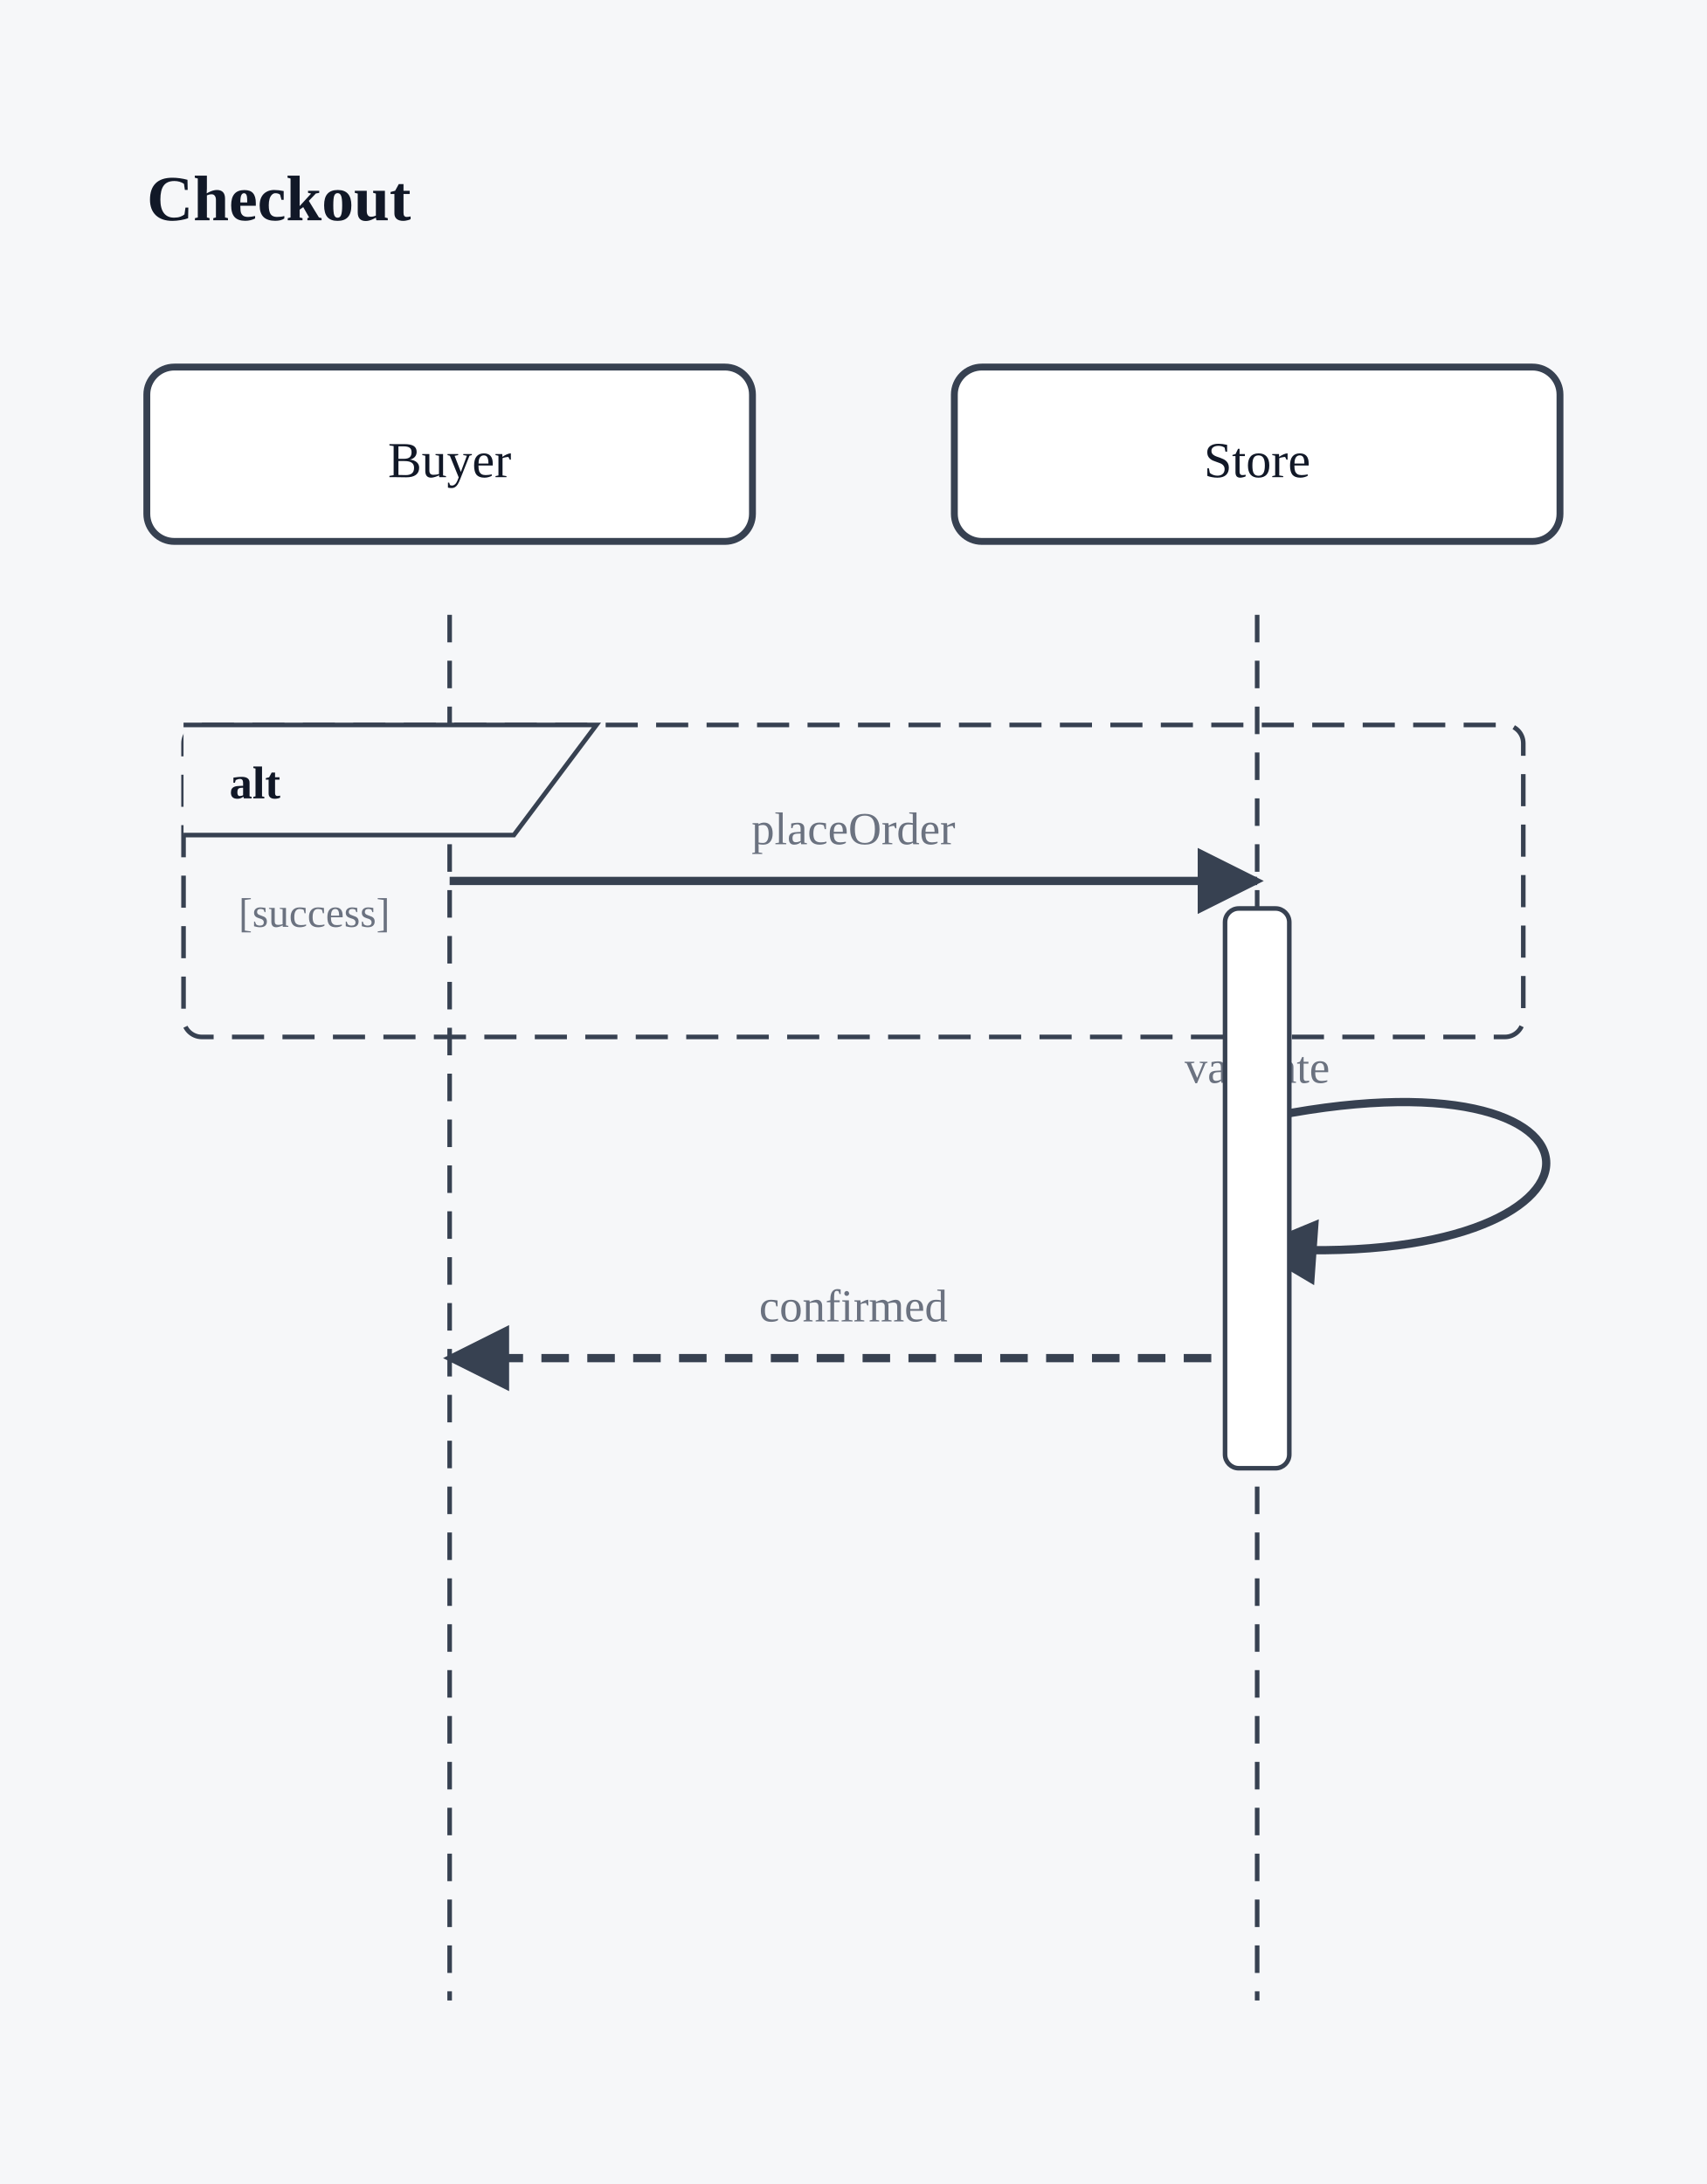
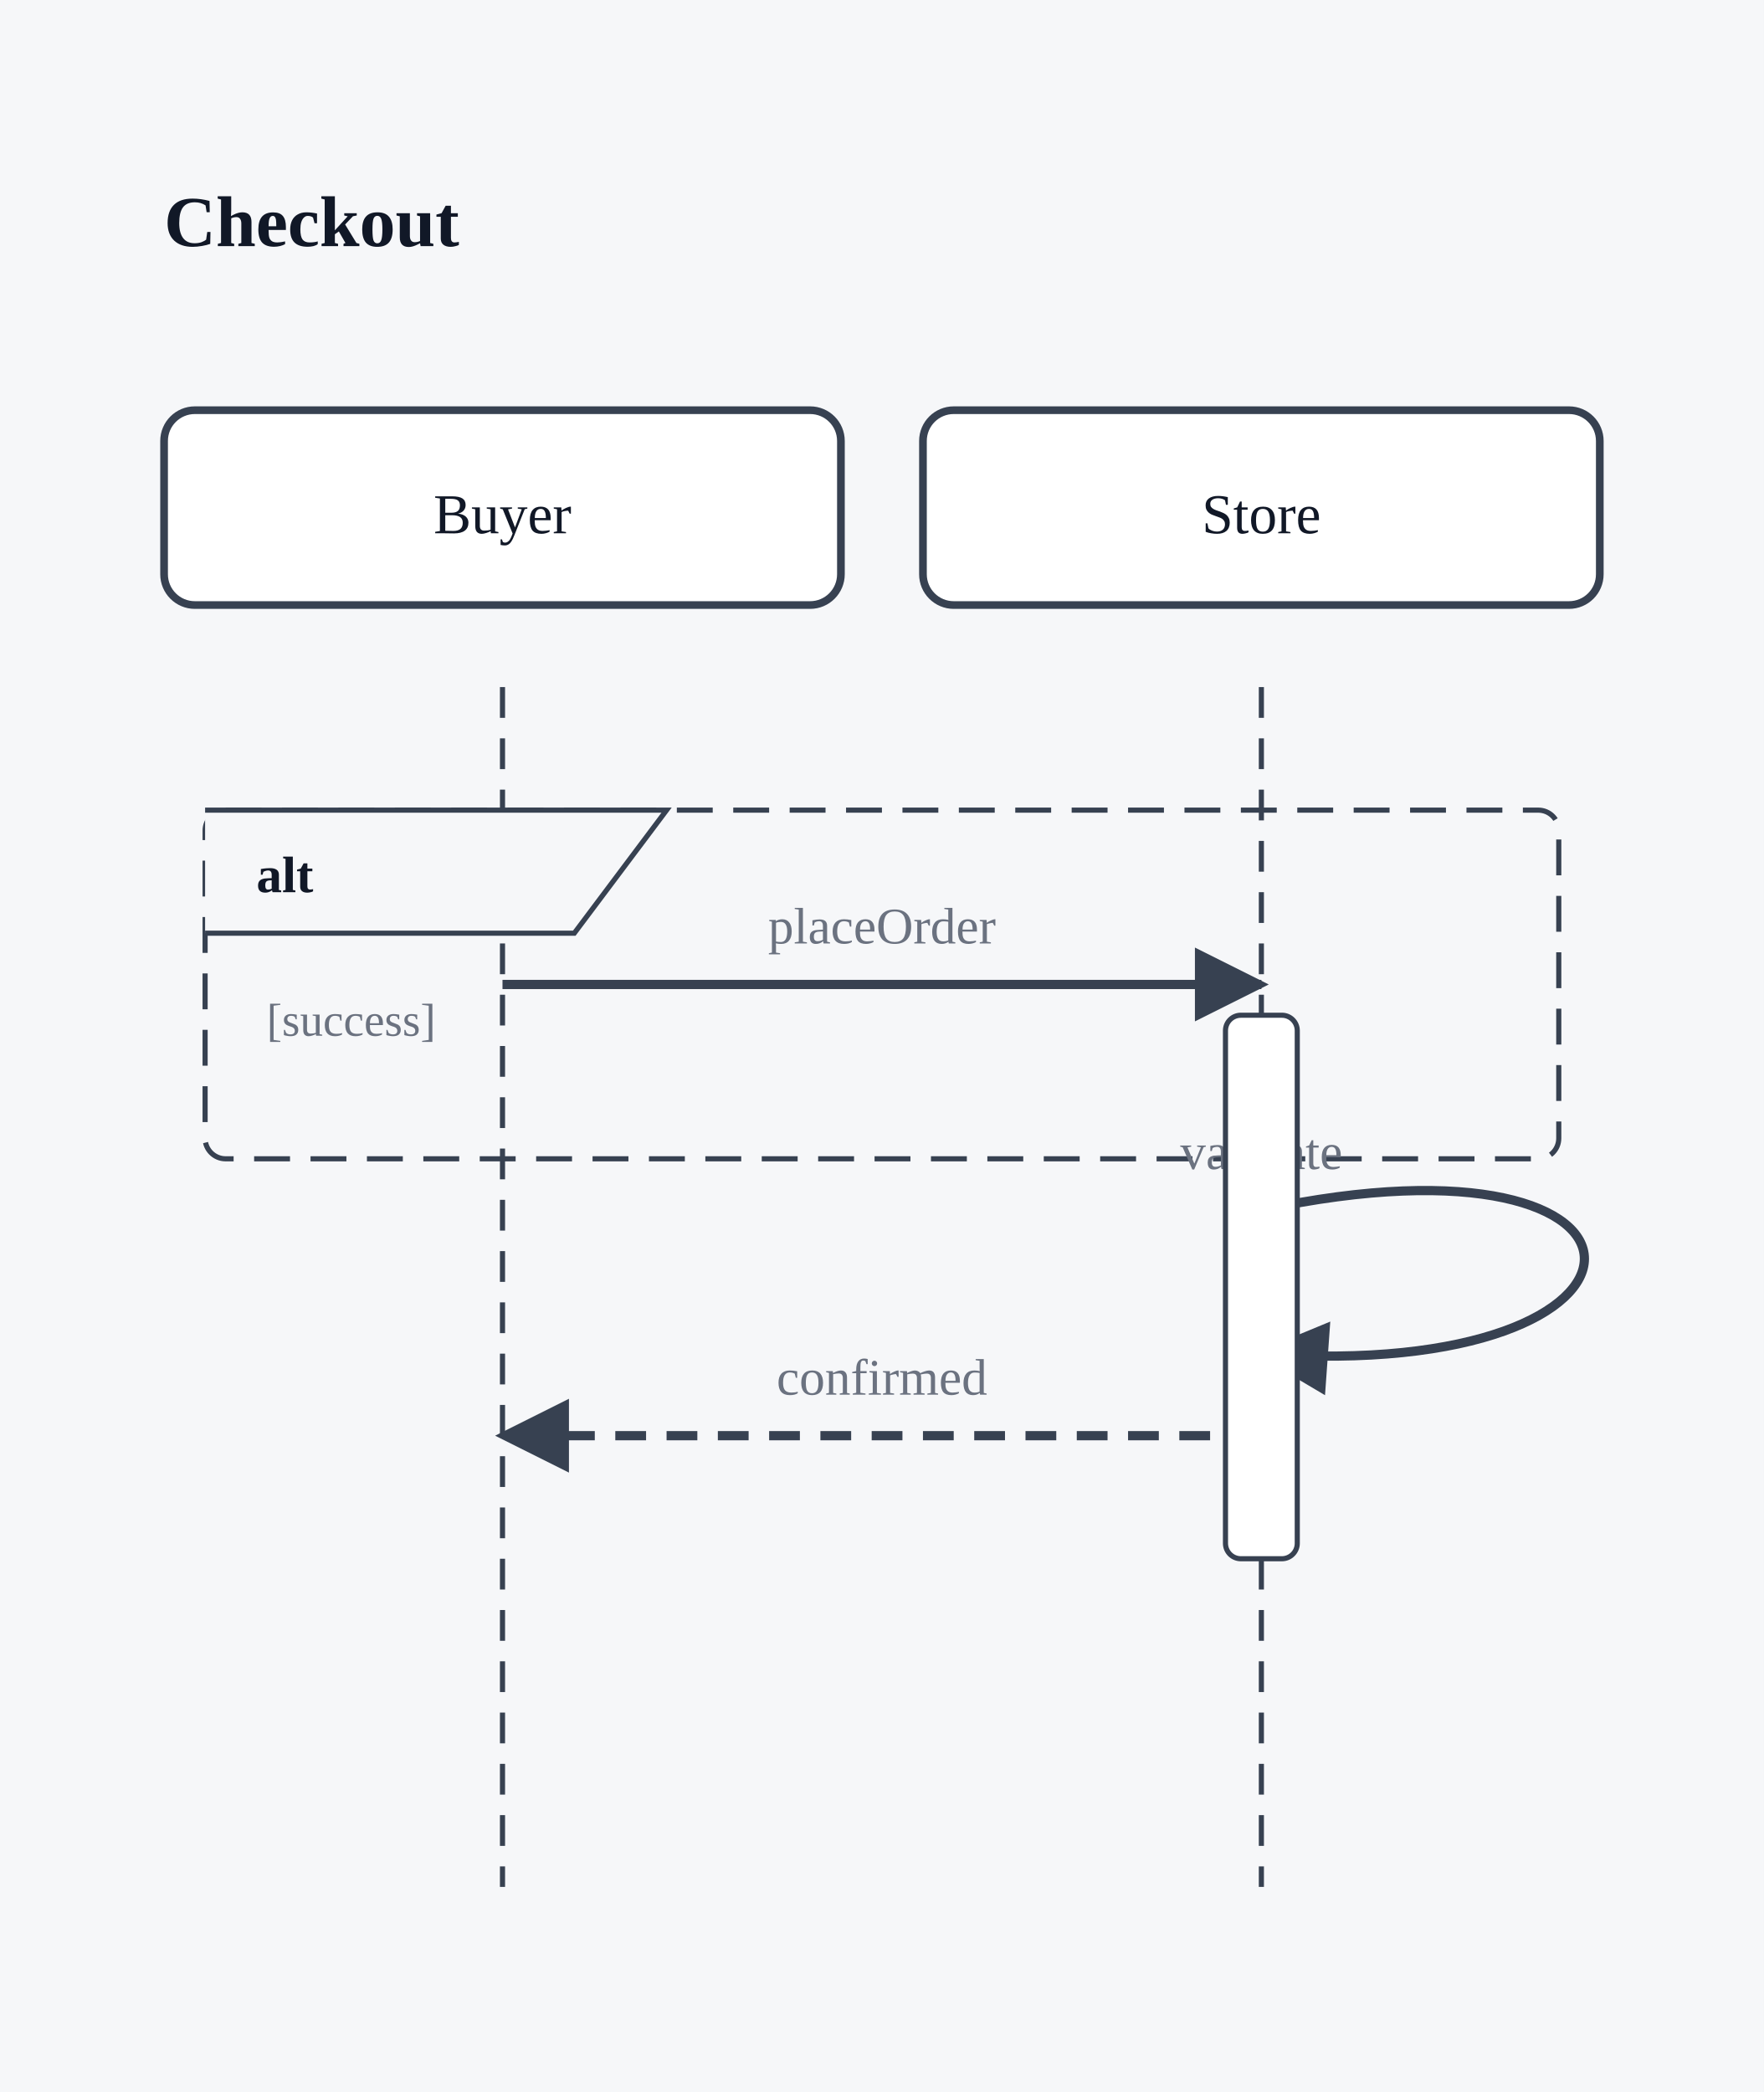
- <svg xmlns="http://www.w3.org/2000/svg" class="sysml-viz-svg" width="100%" height="100%" viewBox="388 -16 372 476" role="img" aria-label="Checkout" data-color-scheme="light" style="touch-action: none; cursor: grab;">
-   <rect class="viz-bg" x="388" y="-16" width="372" height="476" fill="#f6f7f9" />
+ <svg xmlns="http://www.w3.org/2000/svg" class="sysml-viz-svg" width="100%" height="100%" viewBox="402 -16 344 408" role="img" aria-label="Checkout" data-color-scheme="light" style="touch-action: none; cursor: grab;">
+   <rect class="viz-bg" x="402" y="-16" width="344" height="408" fill="#f6f7f9" />
  <defs>
    <marker id="viz-arrow" markerWidth="10" markerHeight="10" refX="9" refY="3" orient="auto" markerUnits="strokeWidth">
      <path d="M0,0 L0,6 L9,3 z" fill="#374151" />
    </marker>
    <marker id="general-d3-arrow" viewBox="0 -5 10 10" refX="8" refY="0" markerWidth="5" markerHeight="5" orient="auto">
      <path d="M0,-4L10,0L0,4" style="fill: #374151;" />
    </marker>
    <marker id="general-d3-arrow-open" viewBox="0 -5 10 10" refX="9" refY="0" markerWidth="8" markerHeight="8" orient="auto">
      <path d="M0,-4L10,0L0,4" style="fill: none; stroke: #374151; stroke-width: 1.3;" />
    </marker>
    <marker id="general-d3-specializes" viewBox="0 -6 12 12" refX="11" refY="0" markerWidth="8" markerHeight="8" orient="auto">
      <path d="M0,0L10,-4L10,4Z" style="fill: #ffffff; stroke: #374151; stroke-width: 1.2;" />
    </marker>
    <marker id="general-d3-defined-by" viewBox="-8 -6 20 12" refX="11" refY="0" markerWidth="13.5" markerHeight="8" orient="auto">
      <path d="M1,-4.5L11,0L1,4.5Z" style="fill: #ffffff; stroke: #374151; stroke-width: 1.2;" />
      <circle cx="-2.5" cy="-3" r="1.2" style="fill: #374151;" />
      <circle cx="-2.5" cy="3" r="1.2" style="fill: #374151;" />
    </marker>
    <marker id="general-d3-subsets" viewBox="0 -6 12 12" refX="11" refY="0" markerWidth="8" markerHeight="8" orient="auto">
      <path d="M1,-4.5L11,0L1,4.5Z" style="fill: #ffffff; stroke: #374151; stroke-width: 1.2;" />
    </marker>
    <marker id="general-d3-diamond" viewBox="0 -6 12 12" refX="2" refY="0" markerWidth="7" markerHeight="7" orient="auto">
      <path d="M0,0L5,-4L10,0L5,4Z" style="fill: #374151;" />
    </marker>
    <marker id="ibd-connection-dot" viewBox="-5 -5 10 10" refX="0" refY="0" markerWidth="5" markerHeight="5" orient="auto">
      <circle r="3" style="fill: #ffffff; stroke: #374151; stroke-width: 1.5;" />
    </marker>
    <marker id="ibd-flow-arrow" viewBox="0 -5 10 10" refX="10" refY="0" markerWidth="8" markerHeight="8" orient="auto">
      <path d="M0,-4L10,0L0,4Z" style="fill: #374151;" />
    </marker>
    <marker id="ibd-interface-arrow" viewBox="0 -5 10 10" refX="10" refY="0" markerWidth="8" markerHeight="8" orient="auto">
      <path d="M0,-4L10,0L0,4Z" style="fill: none; stroke: #374151; stroke-width: 1.5;" />
    </marker>
    <marker id="sequence-arrow-sync" viewBox="0 -5 10 10" refX="9" refY="0" markerWidth="8" markerHeight="8" orient="auto">
      <path d="M0,-5L10,0L0,5" style="fill: #374151;" />
    </marker>
  </defs>
  <style class="sysml-node-chrome-style">.sysml-disclosure { cursor: pointer; outline: none; }
.sysml-disclosure .sysml-disclosure-box,
.sysml-disclosure .sysml-disclosure-glyph { pointer-events: none; }
.sysml-disclosure:hover .sysml-disclosure-target { fill: #e5e7eb !important; fill-opacity: 0.55; }
.sysml-disclosure:hover .sysml-disclosure-box { fill: #e5e7eb; stroke: #374151; }
.sysml-disclosure:focus-visible .sysml-disclosure-target { stroke: #2563eb; stroke-width: 2px; fill: #e5e7eb !important; fill-opacity: 0.35; }
.sysml-disclosure:focus-visible .sysml-disclosure-box { stroke: #2563eb; }
.sysml-compartment-label text { user-select: none; }
.viz-node text { user-select: none; }</style>
  <g class="viz-root">
-     <text x="420" y="32" text-anchor="start" style="font-size: 14px; font-weight: 700; fill: #111827;">Checkout</text>
+     <text x="434" y="32" text-anchor="start" style="font-size: 14px; font-weight: 700; fill: #111827;">Checkout</text>
    <g class="sequence-lifelines">
      <g class="sequence-lifeline" data-node-id="buyer" style="cursor: ;">
-         <rect class="node-background" data-original-stroke="#374151" data-original-width="1.5px" x="420" y="64" width="132" height="38" rx="6" style="fill: #ffffff; stroke: #374151; stroke-width: 1.5px;" />
-         <text x="486" y="88" text-anchor="middle" style="font-size: 11px; fill: #111827;">Buyer</text>
-         <line x1="486" y1="118" x2="486" y2="420" style="stroke: #374151; stroke-dasharray: 6,4;" />
+         <rect class="node-background" data-original-stroke="#374151" data-original-width="1.5px" x="434" y="64" width="132" height="38" rx="6" style="fill: #ffffff; stroke: #374151; stroke-width: 1.5px;" />
+         <text x="500" y="88" text-anchor="middle" style="font-size: 11px; fill: #111827;">Buyer</text>
+         <line x1="500" y1="118" x2="500" y2="352" style="stroke: #374151; stroke-dasharray: 6,4;" />
      </g>
      <g class="sequence-lifeline" data-node-id="store" style="cursor: ;">
-         <rect class="node-background" data-original-stroke="#374151" data-original-width="1.5px" x="596" y="64" width="132" height="38" rx="6" style="fill: #ffffff; stroke: #374151; stroke-width: 1.5px;" />
-         <text x="662" y="88" text-anchor="middle" style="font-size: 11px; fill: #111827;">Store</text>
-         <line x1="662" y1="118" x2="662" y2="420" style="stroke: #374151; stroke-dasharray: 6,4;" />
+         <rect class="node-background" data-original-stroke="#374151" data-original-width="1.5px" x="582" y="64" width="132" height="38" rx="6" style="fill: #ffffff; stroke: #374151; stroke-width: 1.5px;" />
+         <text x="648" y="88" text-anchor="middle" style="font-size: 11px; fill: #111827;">Store</text>
+         <line x1="648" y1="118" x2="648" y2="352" style="stroke: #374151; stroke-dasharray: 6,4;" />
      </g>
    </g>
    <g class="sequence-fragments">
      <g class="sequence-fragment sequence-fragment-alt">
-         <rect x="428" y="142" width="292" height="68" rx="4" style="fill: none; stroke: #374151; stroke-dasharray: 7,4;" />
-         <path d="M428,166 L500,166 L518,142 L428,142" style="fill: #f6f7f9; stroke: #374151;" />
-         <text x="438" y="158" style="font-size: 10px; font-weight: 700; fill: #111827;">alt</text>
-         <text class="sequence-fragment-guard" x="440" y="186" style="font-size: 9px; fill: #6b7280;">[success]</text>
+         <rect x="442" y="142" width="264" height="68" rx="4" style="fill: none; stroke: #374151; stroke-dasharray: 7,4;" />
+         <path d="M442,166 L514,166 L532,142 L442,142" style="fill: #f6f7f9; stroke: #374151;" />
+         <text x="452" y="158" style="font-size: 10px; font-weight: 700; fill: #111827;">alt</text>
+         <text class="sequence-fragment-guard" x="454" y="186" style="font-size: 9px; fill: #6b7280;">[success]</text>
      </g>
    </g>
    <g class="sequence-messages">
-       <line class="sequence-message" x1="486" y1="176" x2="662" y2="176" data-edge-id="m1" data-base-stroke-width="1.8" style="stroke: #374151; stroke-width: 1.8px; stroke-dasharray: none; marker-end: url(#sequence-arrow-sync);" />
-       <line class="viz-edge-hit-target" data-tooltip-kind="edge" data-tooltip-id="m1" x1="486" y1="176" x2="662" y2="176" style="stroke: transparent; stroke-width: 12px; pointer-events: stroke;" />
+       <line class="sequence-message" x1="500" y1="176" x2="648" y2="176" data-edge-id="m1" data-base-stroke-width="1.8" style="stroke: #374151; stroke-width: 1.8px; stroke-dasharray: none; marker-end: url(#sequence-arrow-sync);" />
+       <line class="viz-edge-hit-target" data-tooltip-kind="edge" data-tooltip-id="m1" x1="500" y1="176" x2="648" y2="176" style="stroke: transparent; stroke-width: 12px; pointer-events: stroke;" />
      <text x="574" y="168" text-anchor="middle" style="font-size: 10px; fill: #6b7280;">placeOrder</text>
-       <path class="sequence-message sequence-message-self" d="M662,228 C746,210 746,262 662,256" data-edge-id="m2" data-base-stroke-width="1.8" style="fill: none; stroke: #374151; stroke-width: 1.8px; stroke-dasharray: none; marker-end: url(#sequence-arrow-sync);" />
-       <path class="viz-edge-hit-target" data-tooltip-kind="edge" data-tooltip-id="m2" d="M662,228 C746,210 746,262 662,256" style="fill: none; stroke: transparent; stroke-width: 12px; pointer-events: stroke;" />
-       <text x="662" y="220" text-anchor="middle" style="font-size: 10px; fill: #6b7280;">validate</text>
-       <line class="sequence-message sequence-message-return" x1="662" y1="280" x2="486" y2="280" data-edge-id="m3" data-base-stroke-width="1.8" style="stroke: #374151; stroke-width: 1.8px; stroke-dasharray: 6,4; marker-end: url(#sequence-arrow-sync);" />
-       <line class="viz-edge-hit-target" data-tooltip-kind="edge" data-tooltip-id="m3" x1="662" y1="280" x2="486" y2="280" style="stroke: transparent; stroke-width: 12px; pointer-events: stroke;" />
-       <text x="574" y="272" text-anchor="middle" style="font-size: 10px; fill: #6b7280;">confirmed</text>
+       <path class="sequence-message sequence-message-self" d="M648,220 C732,202 732,254 648,248" data-edge-id="m2" data-base-stroke-width="1.8" style="fill: none; stroke: #374151; stroke-width: 1.8px; stroke-dasharray: none; marker-end: url(#sequence-arrow-sync);" />
+       <path class="viz-edge-hit-target" data-tooltip-kind="edge" data-tooltip-id="m2" d="M648,220 C732,202 732,254 648,248" style="fill: none; stroke: transparent; stroke-width: 12px; pointer-events: stroke;" />
+       <text x="648" y="212" text-anchor="middle" style="font-size: 10px; fill: #6b7280;">validate</text>
+       <line class="sequence-message sequence-message-return" x1="648" y1="264" x2="500" y2="264" data-edge-id="m3" data-base-stroke-width="1.8" style="stroke: #374151; stroke-width: 1.8px; stroke-dasharray: 6,4; marker-end: url(#sequence-arrow-sync);" />
+       <line class="viz-edge-hit-target" data-tooltip-kind="edge" data-tooltip-id="m3" x1="648" y1="264" x2="500" y2="264" style="stroke: transparent; stroke-width: 12px; pointer-events: stroke;" />
+       <text x="574" y="256" text-anchor="middle" style="font-size: 10px; fill: #6b7280;">confirmed</text>
    </g>
    <g class="sequence-activations">
-       <rect class="sequence-activation" x="655" y="182" width="14" height="122" rx="3" style="fill: #ffffff; stroke: #374151; stroke-width: 1px;" />
+       <rect class="sequence-activation" x="641" y="182" width="14" height="106" rx="3" style="fill: #ffffff; stroke: #374151; stroke-width: 1px;" />
    </g>
  </g>
</svg>
